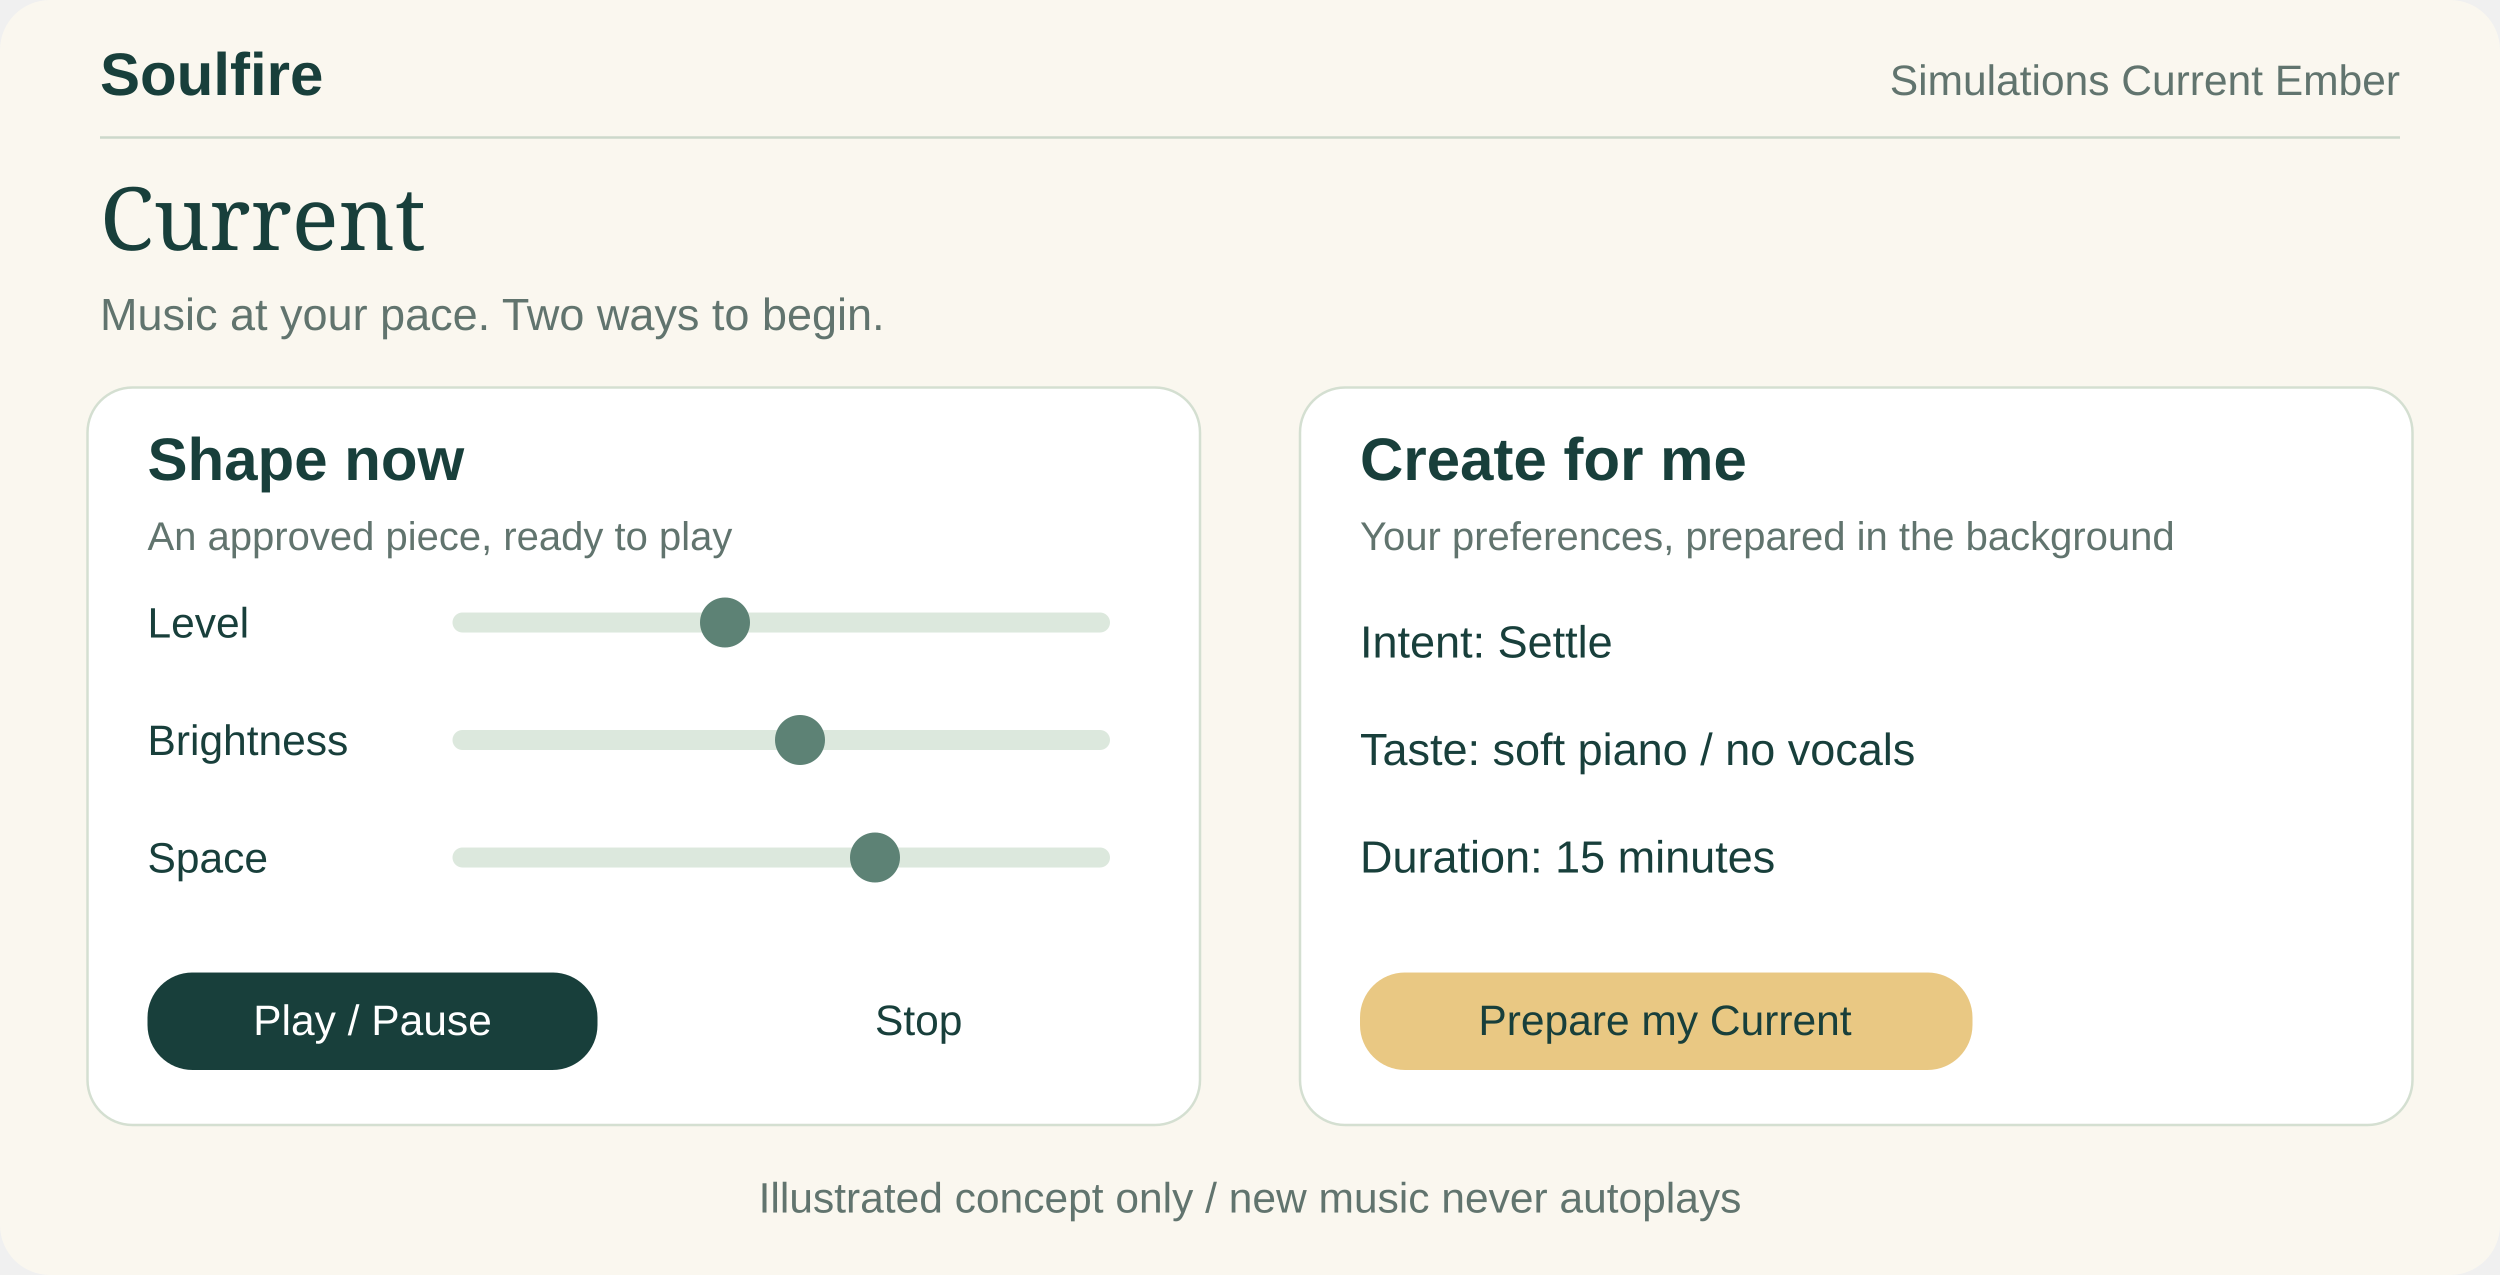
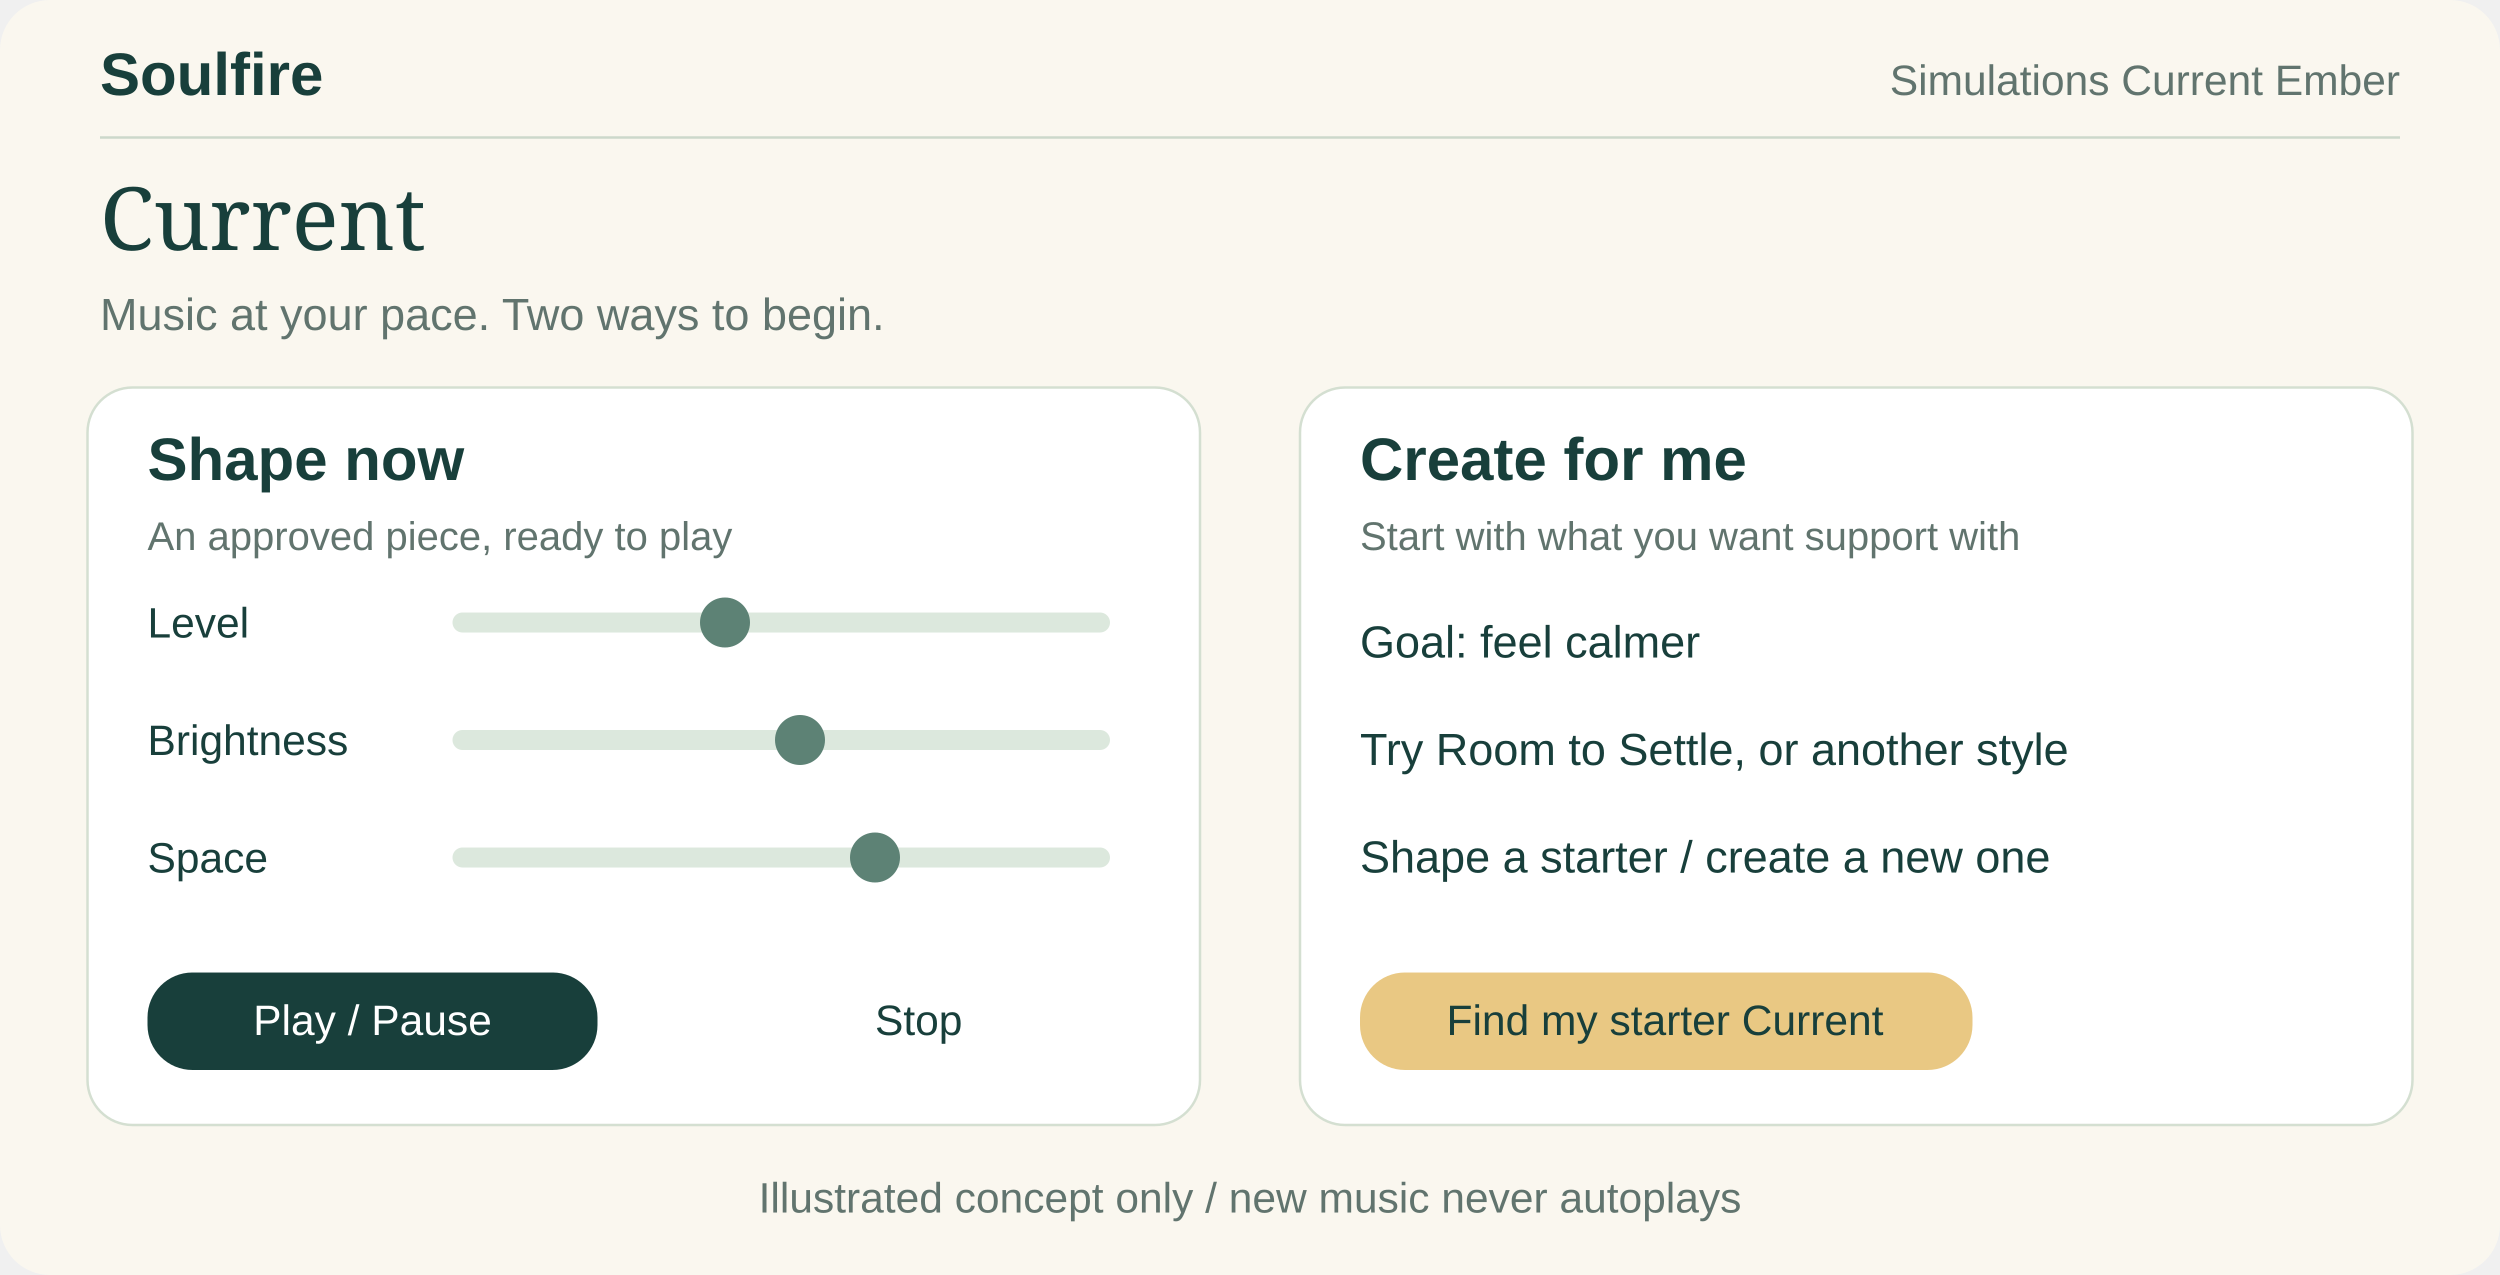
<svg xmlns="http://www.w3.org/2000/svg" width="1000" height="510" viewBox="0 0 1000 510">
  <rect width="1000" height="510" rx="20" fill="#FAF7EF" />
  <text x="40" y="38" font-family="Arial" font-size="24" font-weight="bold" fill="#183F3B">Soulfire</text>
  <text x="960" y="38" text-anchor="end" font-family="Arial" font-size="17" fill="#61746E">Simulations   Current   Ember</text>
  <path d="M40 55 H960" stroke="#CCD8CB" />
  <text x="40" y="100" font-family="Georgia" font-size="35" fill="#183F3B">Current</text>
  <text x="40" y="132" font-family="Arial" font-size="18" fill="#61746E">Music at your pace. Two ways to begin.</text>
  <rect x="35" y="155" width="445" height="295" rx="18" fill="#FFFFFF" stroke="#D4DFD1" />
  <text x="59" y="192" font-family="Arial" font-size="24" font-weight="bold" fill="#183F3B">Shape now</text>
  <text x="59" y="220" font-family="Arial" font-size="16" fill="#61746E">An approved piece, ready to play</text>
  <rect x="520" y="155" width="445" height="295" rx="18" fill="#FFFFFF" stroke="#D4DFD1" />
  <text x="544" y="192" font-family="Arial" font-size="24" font-weight="bold" fill="#183F3B">Create for me</text>
-   <text x="544" y="220" font-family="Arial" font-size="16" fill="#61746E">Your preferences, prepared in the background</text>
+   <text x="544" y="220" font-family="Arial" font-size="16" fill="#61746E">Start with what you want support with</text>
  <text x="59" y="255" font-family="Arial" font-size="17" fill="#183F3B">Level</text>
  <path d="M185 249 H440" stroke="#DCE8DD" stroke-width="8" stroke-linecap="round" />
  <circle cx="290" cy="249" r="10" fill="#5D8275" />
  <text x="59" y="302" font-family="Arial" font-size="17" fill="#183F3B">Brightness</text>
  <path d="M185 296 H440" stroke="#DCE8DD" stroke-width="8" stroke-linecap="round" />
  <circle cx="320" cy="296" r="10" fill="#5D8275" />
  <text x="59" y="349" font-family="Arial" font-size="17" fill="#183F3B">Space</text>
  <path d="M185 343 H440" stroke="#DCE8DD" stroke-width="8" stroke-linecap="round" />
  <circle cx="350" cy="343" r="10" fill="#5D8275" />
  <rect x="59" y="389" width="180" height="39" rx="18" fill="#183F3B" />
  <text x="149" y="414" text-anchor="middle" font-family="Arial" font-size="17" fill="white">Play / Pause</text>
  <text x="350" y="414" font-family="Arial" font-size="17" fill="#183F3B">Stop</text>
-   <text x="544" y="263" font-family="Arial" font-size="18" fill="#183F3B">Intent: Settle</text>
-   <text x="544" y="306" font-family="Arial" font-size="18" fill="#183F3B">Taste: soft piano / no vocals</text>
-   <text x="544" y="349" font-family="Arial" font-size="18" fill="#183F3B">Duration: 15 minutes</text>
+   <text x="544" y="263" font-family="Arial" font-size="18" fill="#183F3B">Goal: feel calmer</text>
+   <text x="544" y="306" font-family="Arial" font-size="18" fill="#183F3B">Try Room to Settle, or another style</text>
+   <text x="544" y="349" font-family="Arial" font-size="18" fill="#183F3B">Shape a starter / create a new one</text>
  <rect x="544" y="389" width="245" height="39" rx="18" fill="#E9C883" />
-   <text x="666" y="414" text-anchor="middle" font-family="Arial" font-size="17" fill="#183F3B">Prepare my Current</text>
+   <text x="666" y="414" text-anchor="middle" font-family="Arial" font-size="17" fill="#183F3B">Find my starter Current</text>
  <text x="500" y="485" text-anchor="middle" font-family="Arial" font-size="17" fill="#61746E">Illustrated concept only / new music never autoplays</text>
</svg>
